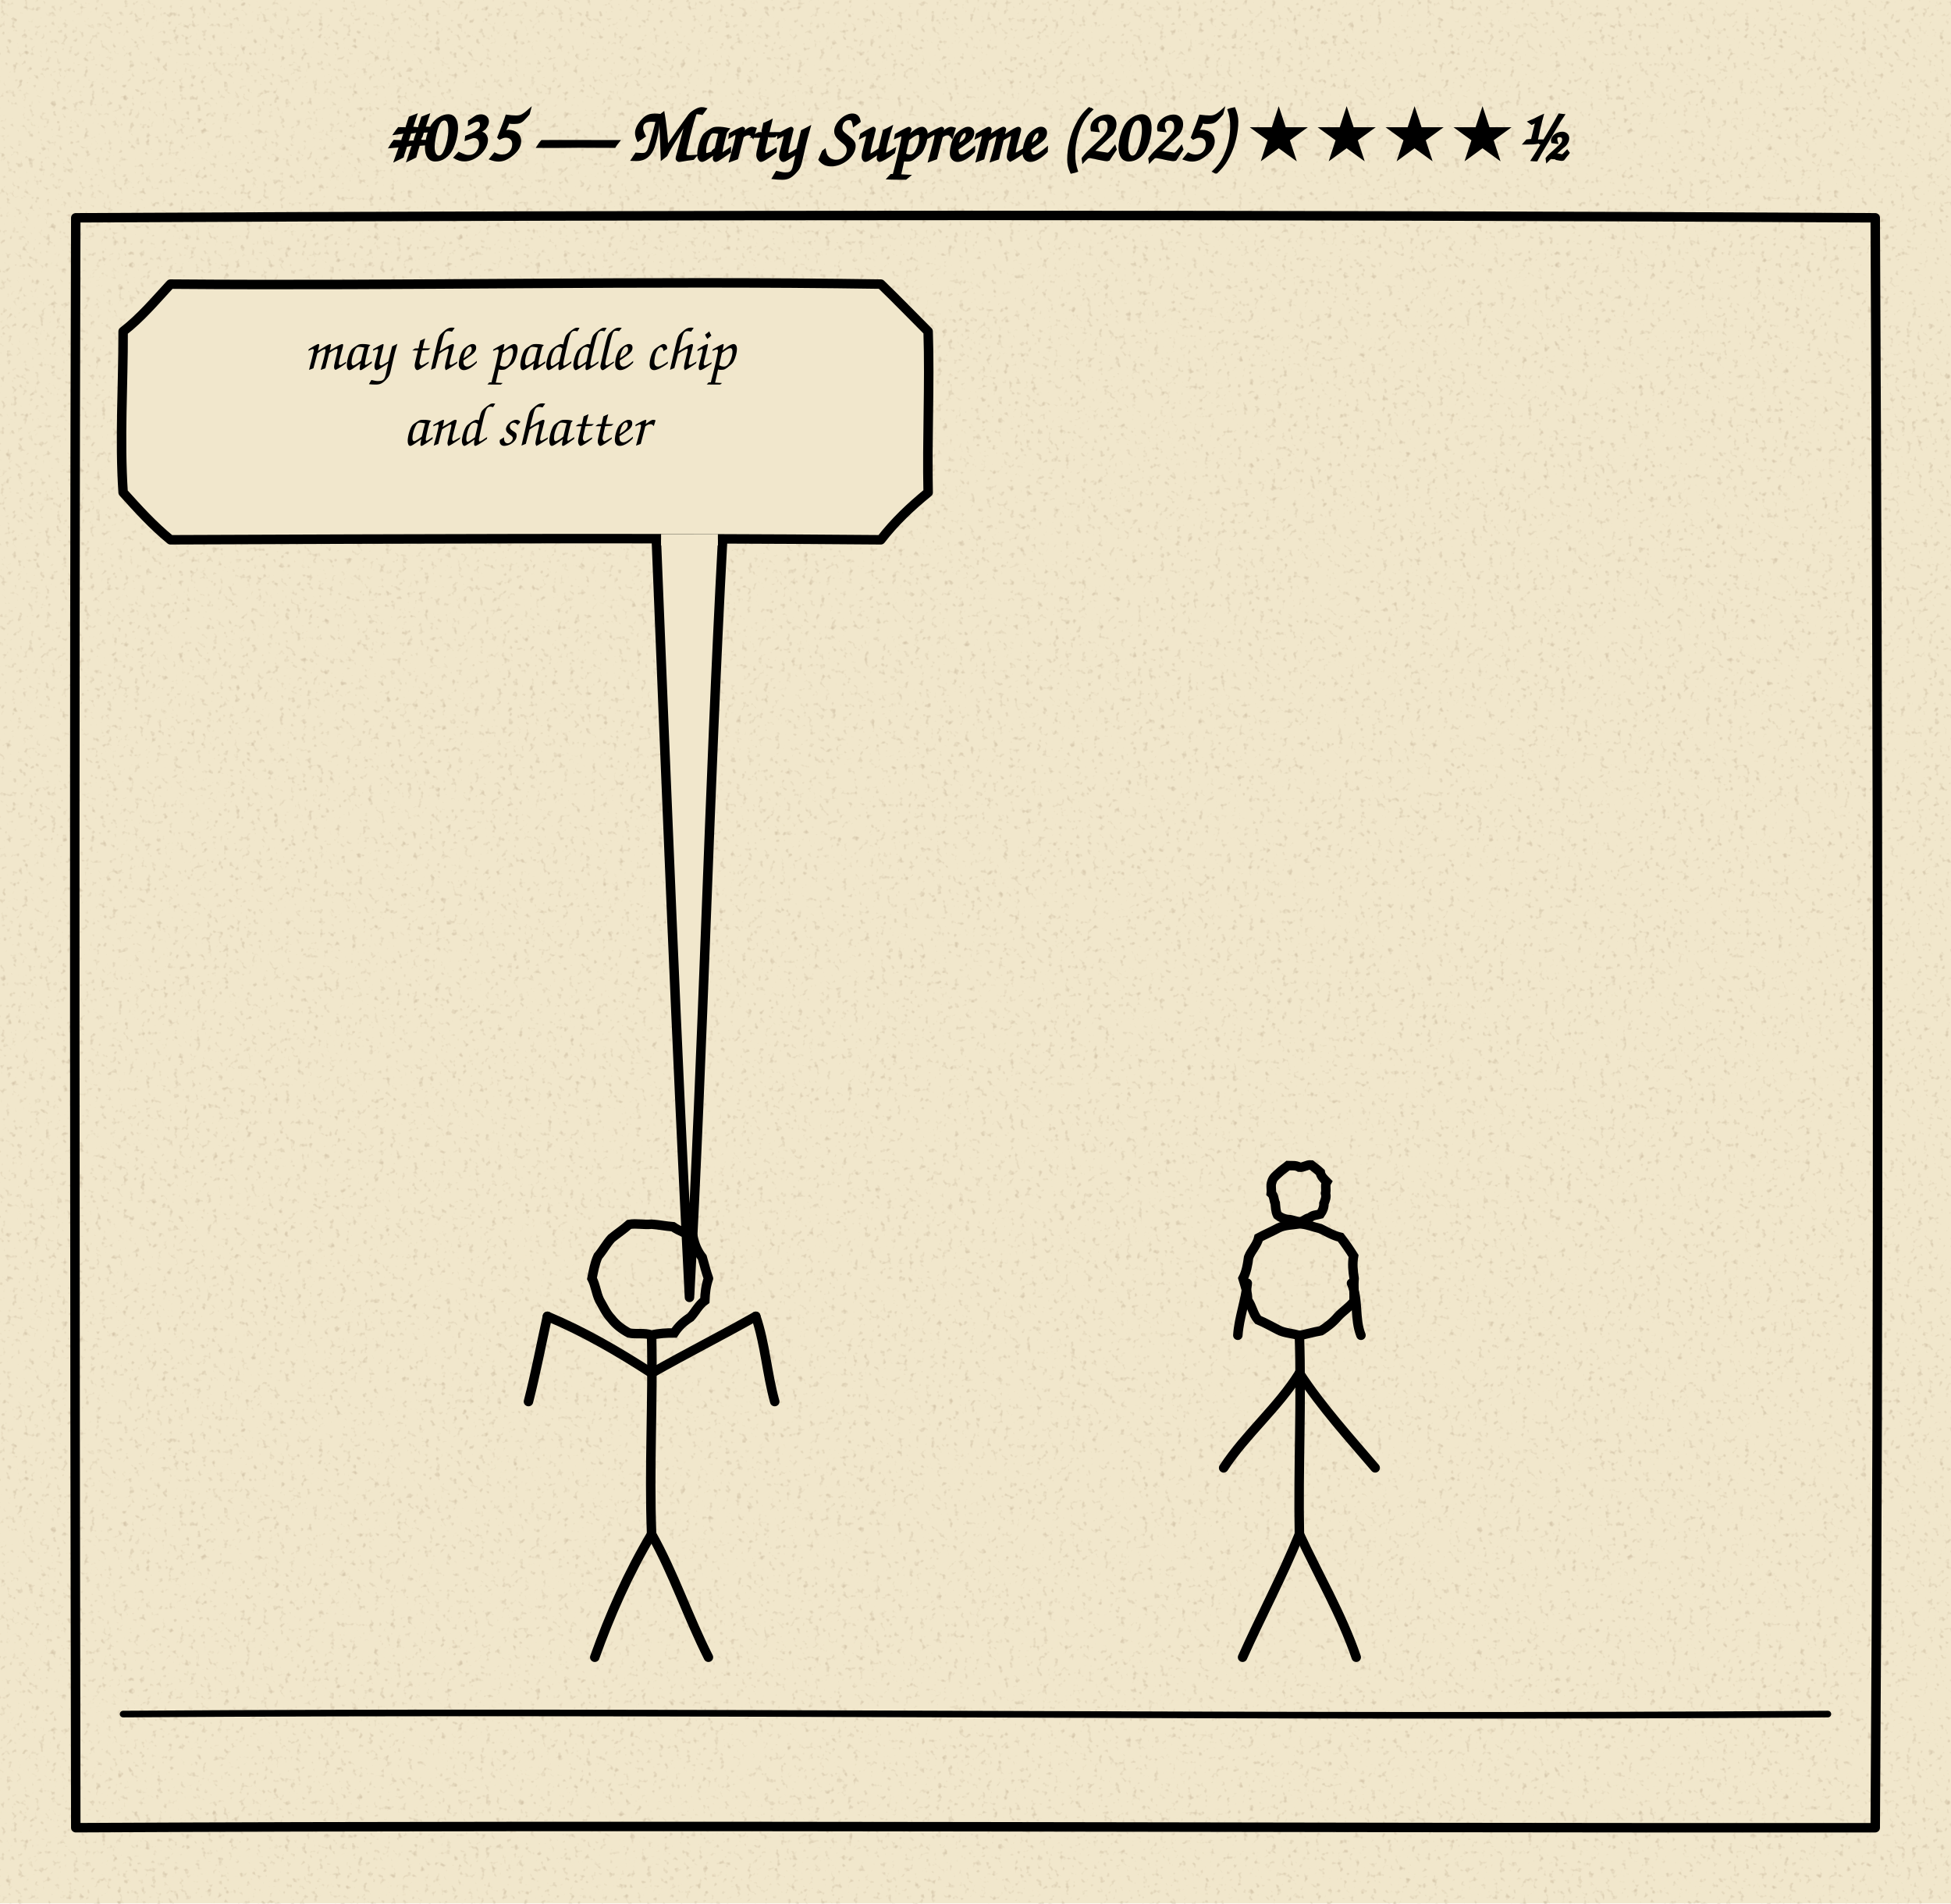
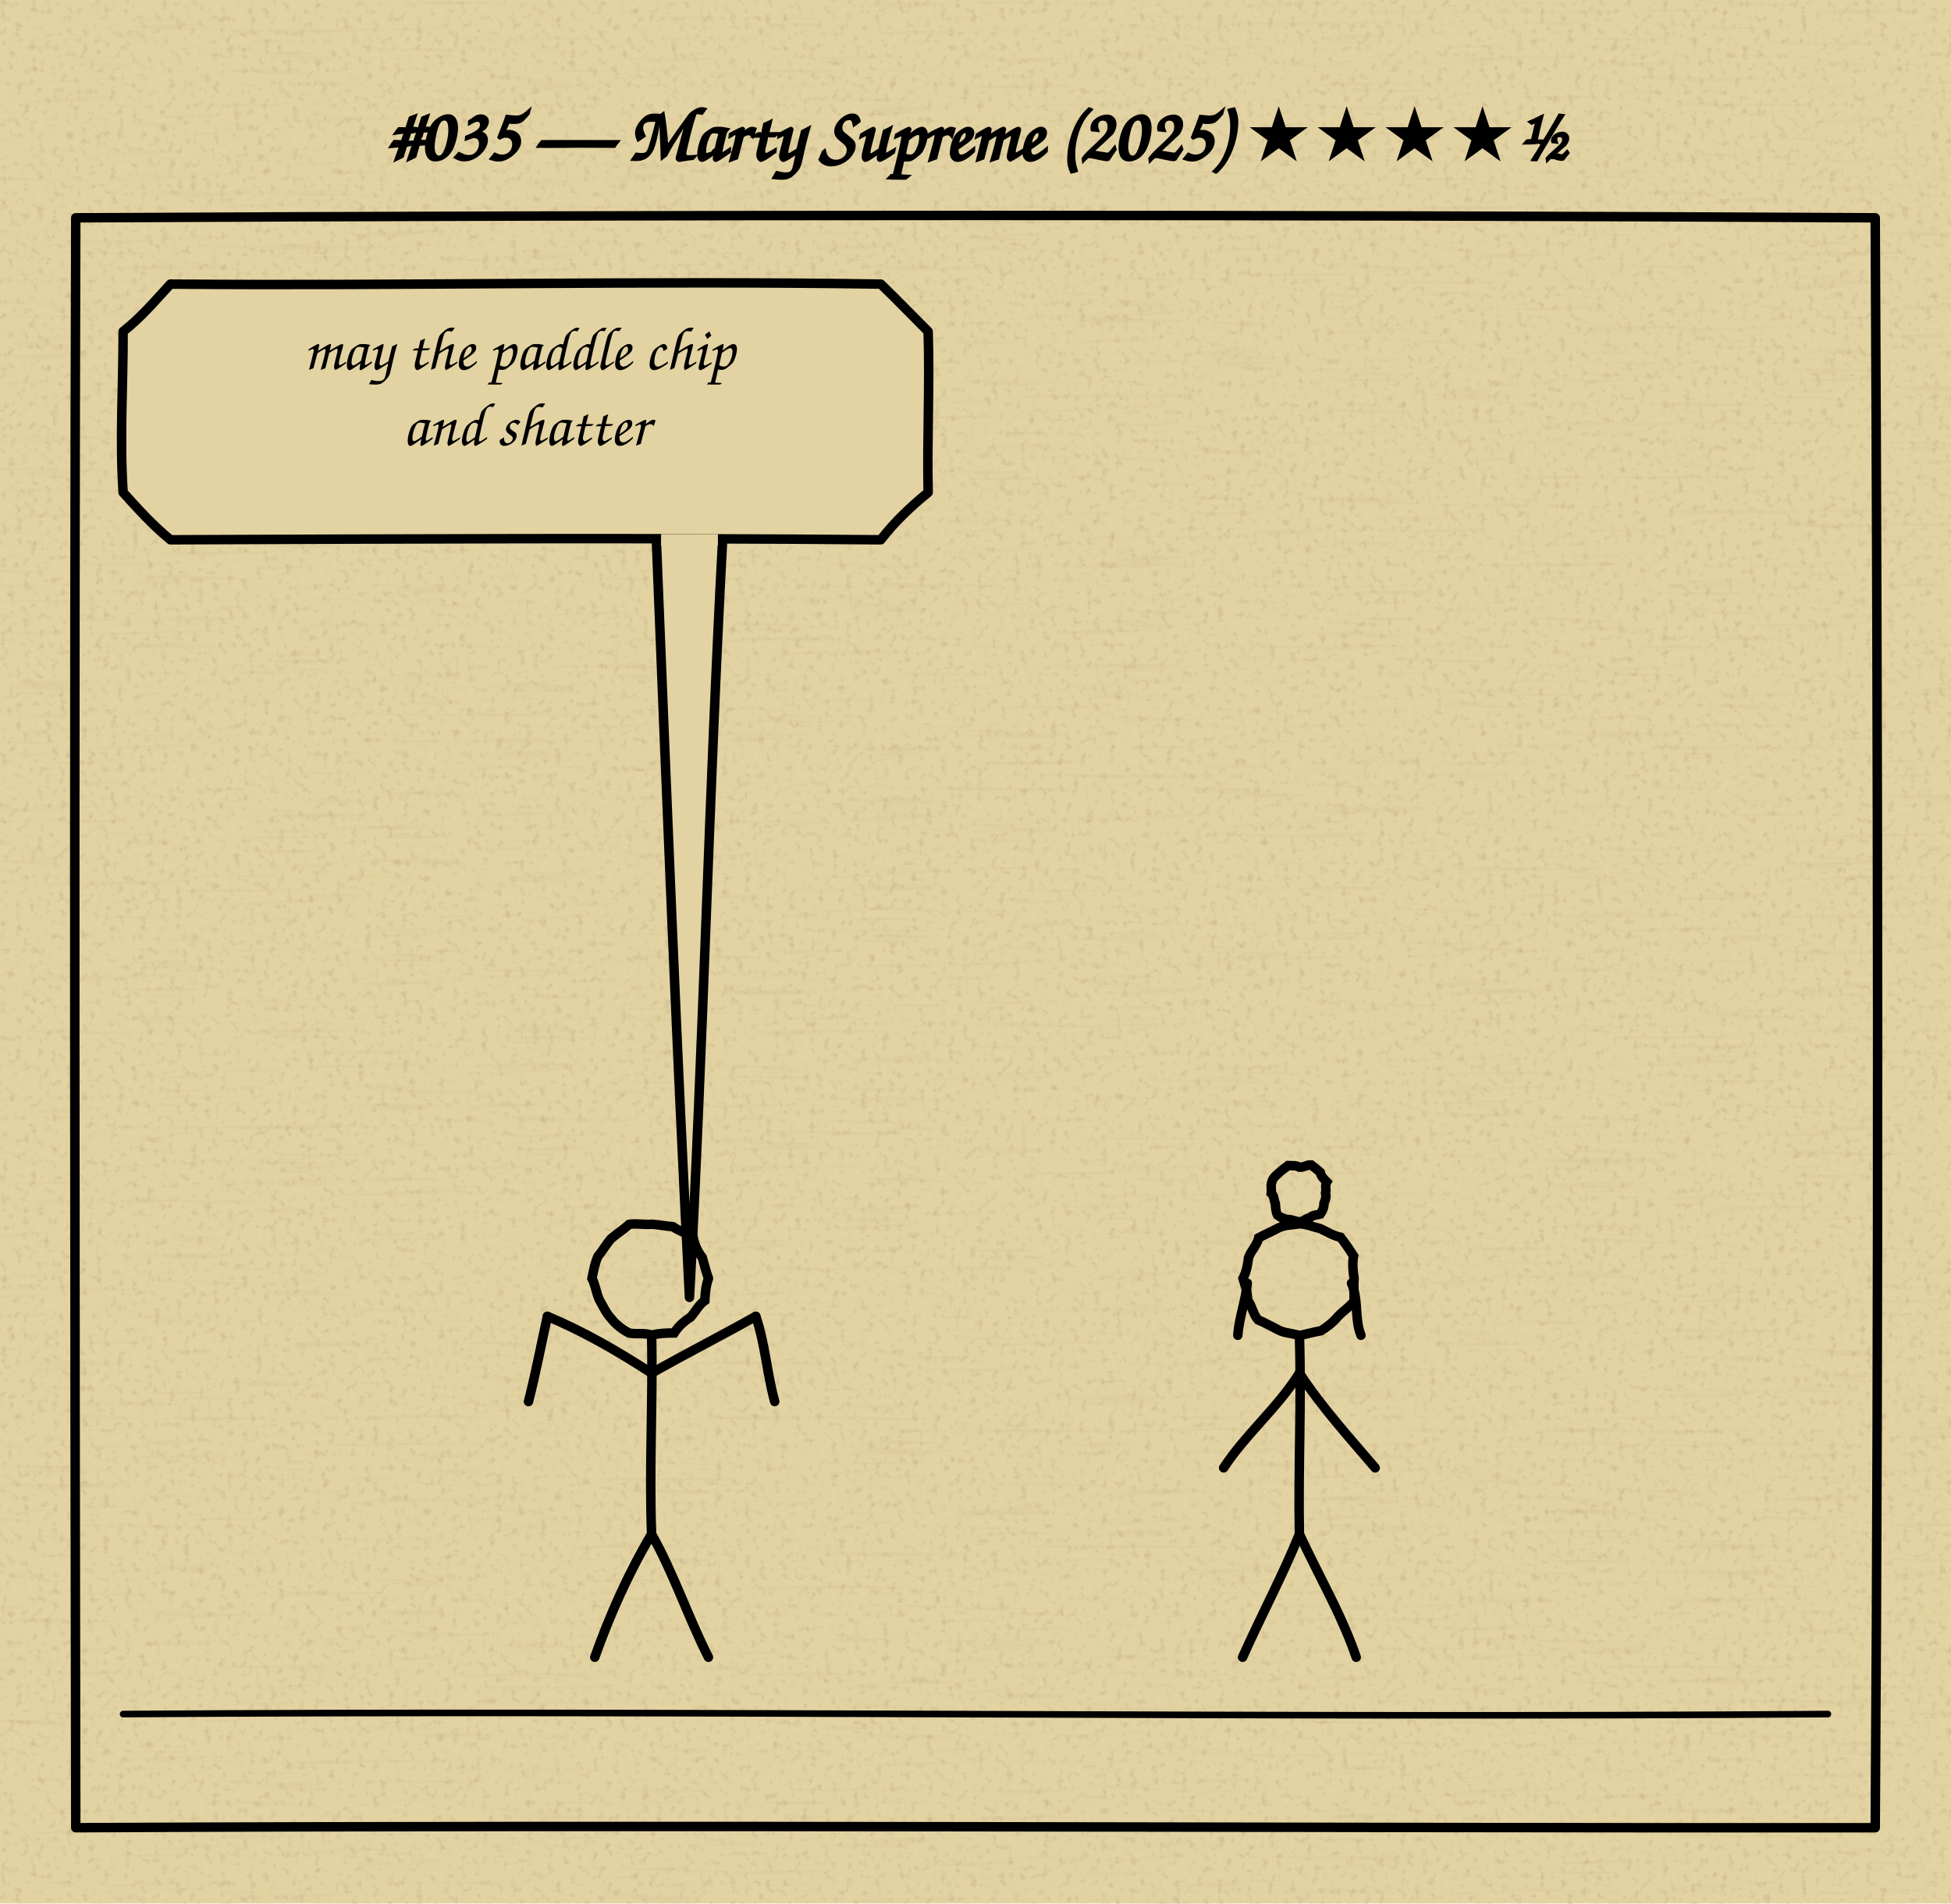
<svg xmlns="http://www.w3.org/2000/svg" viewBox="0 0 412 402" width="412" height="402" role="img" aria-label="#035 — Marty Supreme (2025)">
  <defs>
+     <filter id="fibers" x="0%" y="0%" width="100%" height="100%">
+       <feTurbulence type="fractalNoise" baseFrequency="0.04 0.7" numOctaves="2" stitchTiles="stitch" seed="7" />
+       <feColorMatrix values="0 0 0 0 0.38  0 0 0 0 0.26  0 0 0 0 0.13  0 0 0 -0.7 0.28" />
+     </filter>
    <filter id="grain" x="0%" y="0%" width="100%" height="100%">
-       <feTurbulence type="fractalNoise" baseFrequency="0.85" numOctaves="2" stitchTiles="stitch" seed="9" />
-       <feColorMatrix values="0 0 0 0 0.32  0 0 0 0 0.22  0 0 0 0 0.13  0 0 0 -1.4 0.55" />
+       <feTurbulence type="fractalNoise" baseFrequency="0.65" numOctaves="3" stitchTiles="stitch" seed="9" />
+       <feColorMatrix values="0 0 0 0 0.42  0 0 0 0 0.30  0 0 0 0 0.16  0 0 0 -1.1 0.5" />
    </filter>
  </defs>
-   <rect width="100%" height="100%" fill="#f1e7cc" />
-   <rect width="100%" height="100%" filter="url(#grain)" opacity="0.75" />
+   <rect width="100%" height="100%" fill="#e3d3a2" />
+   <rect width="100%" height="100%" filter="url(#fibers)" opacity="0.55" />
+   <rect width="100%" height="100%" filter="url(#grain)" opacity="0.85" />
  <text x="206.0" y="34" text-anchor="middle" font-family="Comic Neue, Comic Sans MS, cursive" font-size="16" font-weight="700" fill="black">#035 — Marty Supreme (2025) ★★★★½</text>
  <g class="panel">
    <path d="M 16.00 46.00 C 142.67 45.35, 269.33 45.31, 396.00 46.00 C 396.57 159.33, 396.77 272.67, 396.00 386.00 C 269.33 386.11, 142.67 385.35, 16.00 386.00 C 15.79 272.67, 15.65 159.33, 16.00 46.00" fill="none" stroke="black" stroke-width="2.0" stroke-linecap="round" stroke-linejoin="round" />
    <path d="M 26.00 362.00 C 146.00 361.15, 266.00 362.90, 386.00 362.00" fill="none" stroke="black" stroke-width="1.4" stroke-linecap="round" />
    <path d="M 149.61 270.00 C 149.07 271.51, 148.90 273.07, 148.84 274.66 C 147.53 275.58, 146.86 277.06, 145.80 278.20 C 144.42 279.06, 143.26 280.14, 142.37 281.51 C 140.76 281.51, 139.17 281.58, 137.60 281.96 C 136.05 281.42, 134.40 281.84, 132.83 281.52 C 131.39 280.75, 130.10 279.80, 129.10 278.50 C 128.00 277.36, 127.38 275.90, 126.59 274.56 C 125.90 273.10, 125.77 271.44, 125.01 270.00 C 125.33 268.41, 125.60 266.80, 126.28 265.31 C 127.31 264.11, 128.05 262.69, 129.12 261.52 C 130.35 260.51, 131.69 259.64, 132.87 258.58 C 134.44 258.31, 136.02 258.72, 137.60 258.54 C 139.12 258.65, 140.61 258.96, 142.12 259.08 C 143.43 260.00, 144.98 260.46, 146.35 261.25 C 146.68 262.84, 147.28 264.29, 148.30 265.57 C 148.74 267.04, 149.08 268.55, 149.61 270.00" fill="none" stroke="black" stroke-width="2.0" stroke-linecap="round" />
    <path d="M 137.60 282.00 C 137.92 296.00, 137.06 310.00, 137.60 324.00" fill="none" stroke="black" stroke-width="2.0" stroke-linecap="round" />
    <path d="M 137.60 290.00 C 130.57 285.45, 123.35 281.24, 115.60 278.00" fill="none" stroke="black" stroke-width="2.0" stroke-linecap="round" />
    <path d="M 115.60 278.00 C 114.27 284.00, 113.13 290.04, 111.60 296.00" fill="none" stroke="black" stroke-width="2.0" stroke-linecap="round" />
    <path d="M 137.60 290.00 C 144.86 285.87, 152.32 282.11, 159.60 278.00" fill="none" stroke="black" stroke-width="2.0" stroke-linecap="round" />
    <path d="M 159.60 278.00 C 161.60 283.85, 161.95 290.07, 163.60 296.00" fill="none" stroke="black" stroke-width="2.0" stroke-linecap="round" />
    <path d="M 137.60 324.00 C 132.70 332.25, 128.82 340.97, 125.60 350.00" fill="none" stroke="black" stroke-width="2.0" stroke-linecap="round" />
    <path d="M 137.60 324.00 C 142.29 332.35, 145.28 341.48, 149.60 350.00" fill="none" stroke="black" stroke-width="2.0" stroke-linecap="round" />
    <path d="M 285.96 270.00 C 285.80 271.59, 286.01 273.19, 285.94 274.78 C 284.97 276.07, 283.56 276.91, 282.49 278.09 C 281.49 279.28, 280.28 280.21, 278.97 281.04 C 277.43 281.31, 275.93 281.74, 274.40 282.07 C 272.94 281.54, 271.31 281.60, 269.91 280.85 C 268.50 280.14, 267.13 279.34, 265.66 278.74 C 264.60 277.51, 264.41 275.82, 263.45 274.54 C 263.49 272.95, 262.93 271.49, 262.49 270.00 C 263.21 268.61, 263.48 267.09, 263.67 265.56 C 264.22 264.09, 265.45 262.97, 265.81 261.41 C 267.18 260.68, 268.61 260.07, 269.98 259.33 C 271.38 258.65, 272.92 258.72, 274.40 258.46 C 275.92 258.50, 277.31 259.14, 278.77 259.46 C 280.19 260.12, 281.53 260.97, 283.09 261.31 C 284.08 262.58, 284.99 263.90, 285.84 265.26 C 285.55 266.85, 285.70 268.43, 285.96 270.00" fill="none" stroke="black" stroke-width="2.0" stroke-linecap="round" />
    <path d="M 279.90 252.00 C 280.17 252.77, 279.85 253.46, 279.58 254.15 C 279.61 255.00, 279.29 255.73, 278.81 256.41 C 278.04 256.62, 277.18 256.58, 276.56 257.22 C 275.76 257.25, 275.24 258.07, 274.40 258.02 C 273.61 257.98, 272.89 257.58, 272.10 257.56 C 271.23 257.49, 270.46 257.16, 269.78 256.62 C 269.38 255.83, 269.39 254.96, 269.30 254.11 C 268.96 253.43, 269.10 252.56, 268.46 252.00 C 268.57 251.20, 268.27 250.38, 268.59 249.59 C 268.80 248.73, 269.48 248.24, 270.09 247.69 C 270.66 247.10, 271.37 246.69, 271.99 246.17 C 272.80 246.22, 273.64 246.05, 274.40 246.51 C 275.28 246.61, 276.00 245.93, 276.88 246.02 C 277.54 246.52, 278.20 247.02, 278.81 247.59 C 278.95 248.48, 279.60 249.02, 280.18 249.61 C 279.73 250.36, 280.16 251.22, 279.90 252.00" fill="none" stroke="black" stroke-width="2.0" stroke-linecap="round" />
    <path d="M 263.40 271.00 C 263.06 274.73, 261.65 278.26, 261.40 282.00" fill="none" stroke="black" stroke-width="2.0" stroke-linecap="round" />
    <path d="M 285.40 271.00 C 286.96 274.50, 285.98 278.47, 287.40 282.00" fill="none" stroke="black" stroke-width="2.0" stroke-linecap="round" />
    <path d="M 274.40 282.00 C 274.87 296.00, 274.13 310.00, 274.40 324.00" fill="none" stroke="black" stroke-width="2.0" stroke-linecap="round" />
    <path d="M 274.40 290.00 C 269.85 297.29, 263.10 302.83, 258.40 310.00" fill="none" stroke="black" stroke-width="2.0" stroke-linecap="round" />
    <path d="M 274.40 290.00 C 279.11 297.17, 284.85 303.50, 290.40 310.00" fill="none" stroke="black" stroke-width="2.0" stroke-linecap="round" />
    <path d="M 274.40 324.00 C 270.82 332.86, 266.29 341.28, 262.40 350.00" fill="none" stroke="black" stroke-width="2.0" stroke-linecap="round" />
    <path d="M 274.40 324.00 C 278.40 332.67, 283.29 340.92, 286.40 350.00" fill="none" stroke="black" stroke-width="2.0" stroke-linecap="round" />
-     <path d="M 36.00 60.00 C 86.00 60.42, 136.00 59.23, 186.00 60.00 C 189.39 63.27, 192.66 66.67, 196.00 70.00 C 196.37 81.33, 195.75 92.67, 196.00 104.00 C 192.33 106.99, 188.90 110.23, 186.00 114.00 C 136.00 113.56, 86.00 113.81, 36.00 114.00 C 32.32 111.01, 29.16 107.51, 26.00 104.00 C 25.24 92.67, 26.03 81.33, 26.00 70.00 C 29.76 67.10, 32.79 63.46, 36.00 60.00" fill="#f1e7cc" stroke="black" stroke-width="2.0" stroke-linecap="round" stroke-linejoin="round" />
-     <path d="M 138.60 114.00 C 140.75 167.34, 142.86 220.68, 145.60 274.00 C 148.51 220.69, 149.73 167.31, 152.60 114.00" fill="#f1e7cc" stroke="black" stroke-width="2.0" stroke-linecap="round" stroke-linejoin="round" />
-     <line x1="139.6" y1="114" x2="151.6" y2="114" stroke="#f1e7cc" stroke-width="2.4" />
+     <path d="M 36.00 60.00 C 86.00 60.42, 136.00 59.23, 186.00 60.00 C 189.39 63.27, 192.66 66.67, 196.00 70.00 C 196.37 81.33, 195.75 92.67, 196.00 104.00 C 192.33 106.99, 188.90 110.23, 186.00 114.00 C 136.00 113.56, 86.00 113.81, 36.00 114.00 C 32.32 111.01, 29.16 107.51, 26.00 104.00 C 25.24 92.67, 26.03 81.33, 26.00 70.00 C 29.76 67.10, 32.79 63.46, 36.00 60.00" fill="#e3d3a2" stroke="black" stroke-width="2.0" stroke-linecap="round" stroke-linejoin="round" />
+     <path d="M 138.60 114.00 C 140.75 167.34, 142.86 220.68, 145.60 274.00 C 148.51 220.69, 149.73 167.31, 152.60 114.00" fill="#e3d3a2" stroke="black" stroke-width="2.0" stroke-linecap="round" stroke-linejoin="round" />
+     <line x1="139.6" y1="114" x2="151.6" y2="114" stroke="#e3d3a2" stroke-width="2.4" />
    <text x="111.0" y="78.0" text-anchor="middle" font-family="Comic Neue, Comic Sans MS, cursive" font-size="13" fill="black">
      <tspan x="111.0" dy="0">may the paddle chip</tspan>
      <tspan x="111.0" dy="16">and shatter</tspan>
    </text>
  </g>
</svg>
